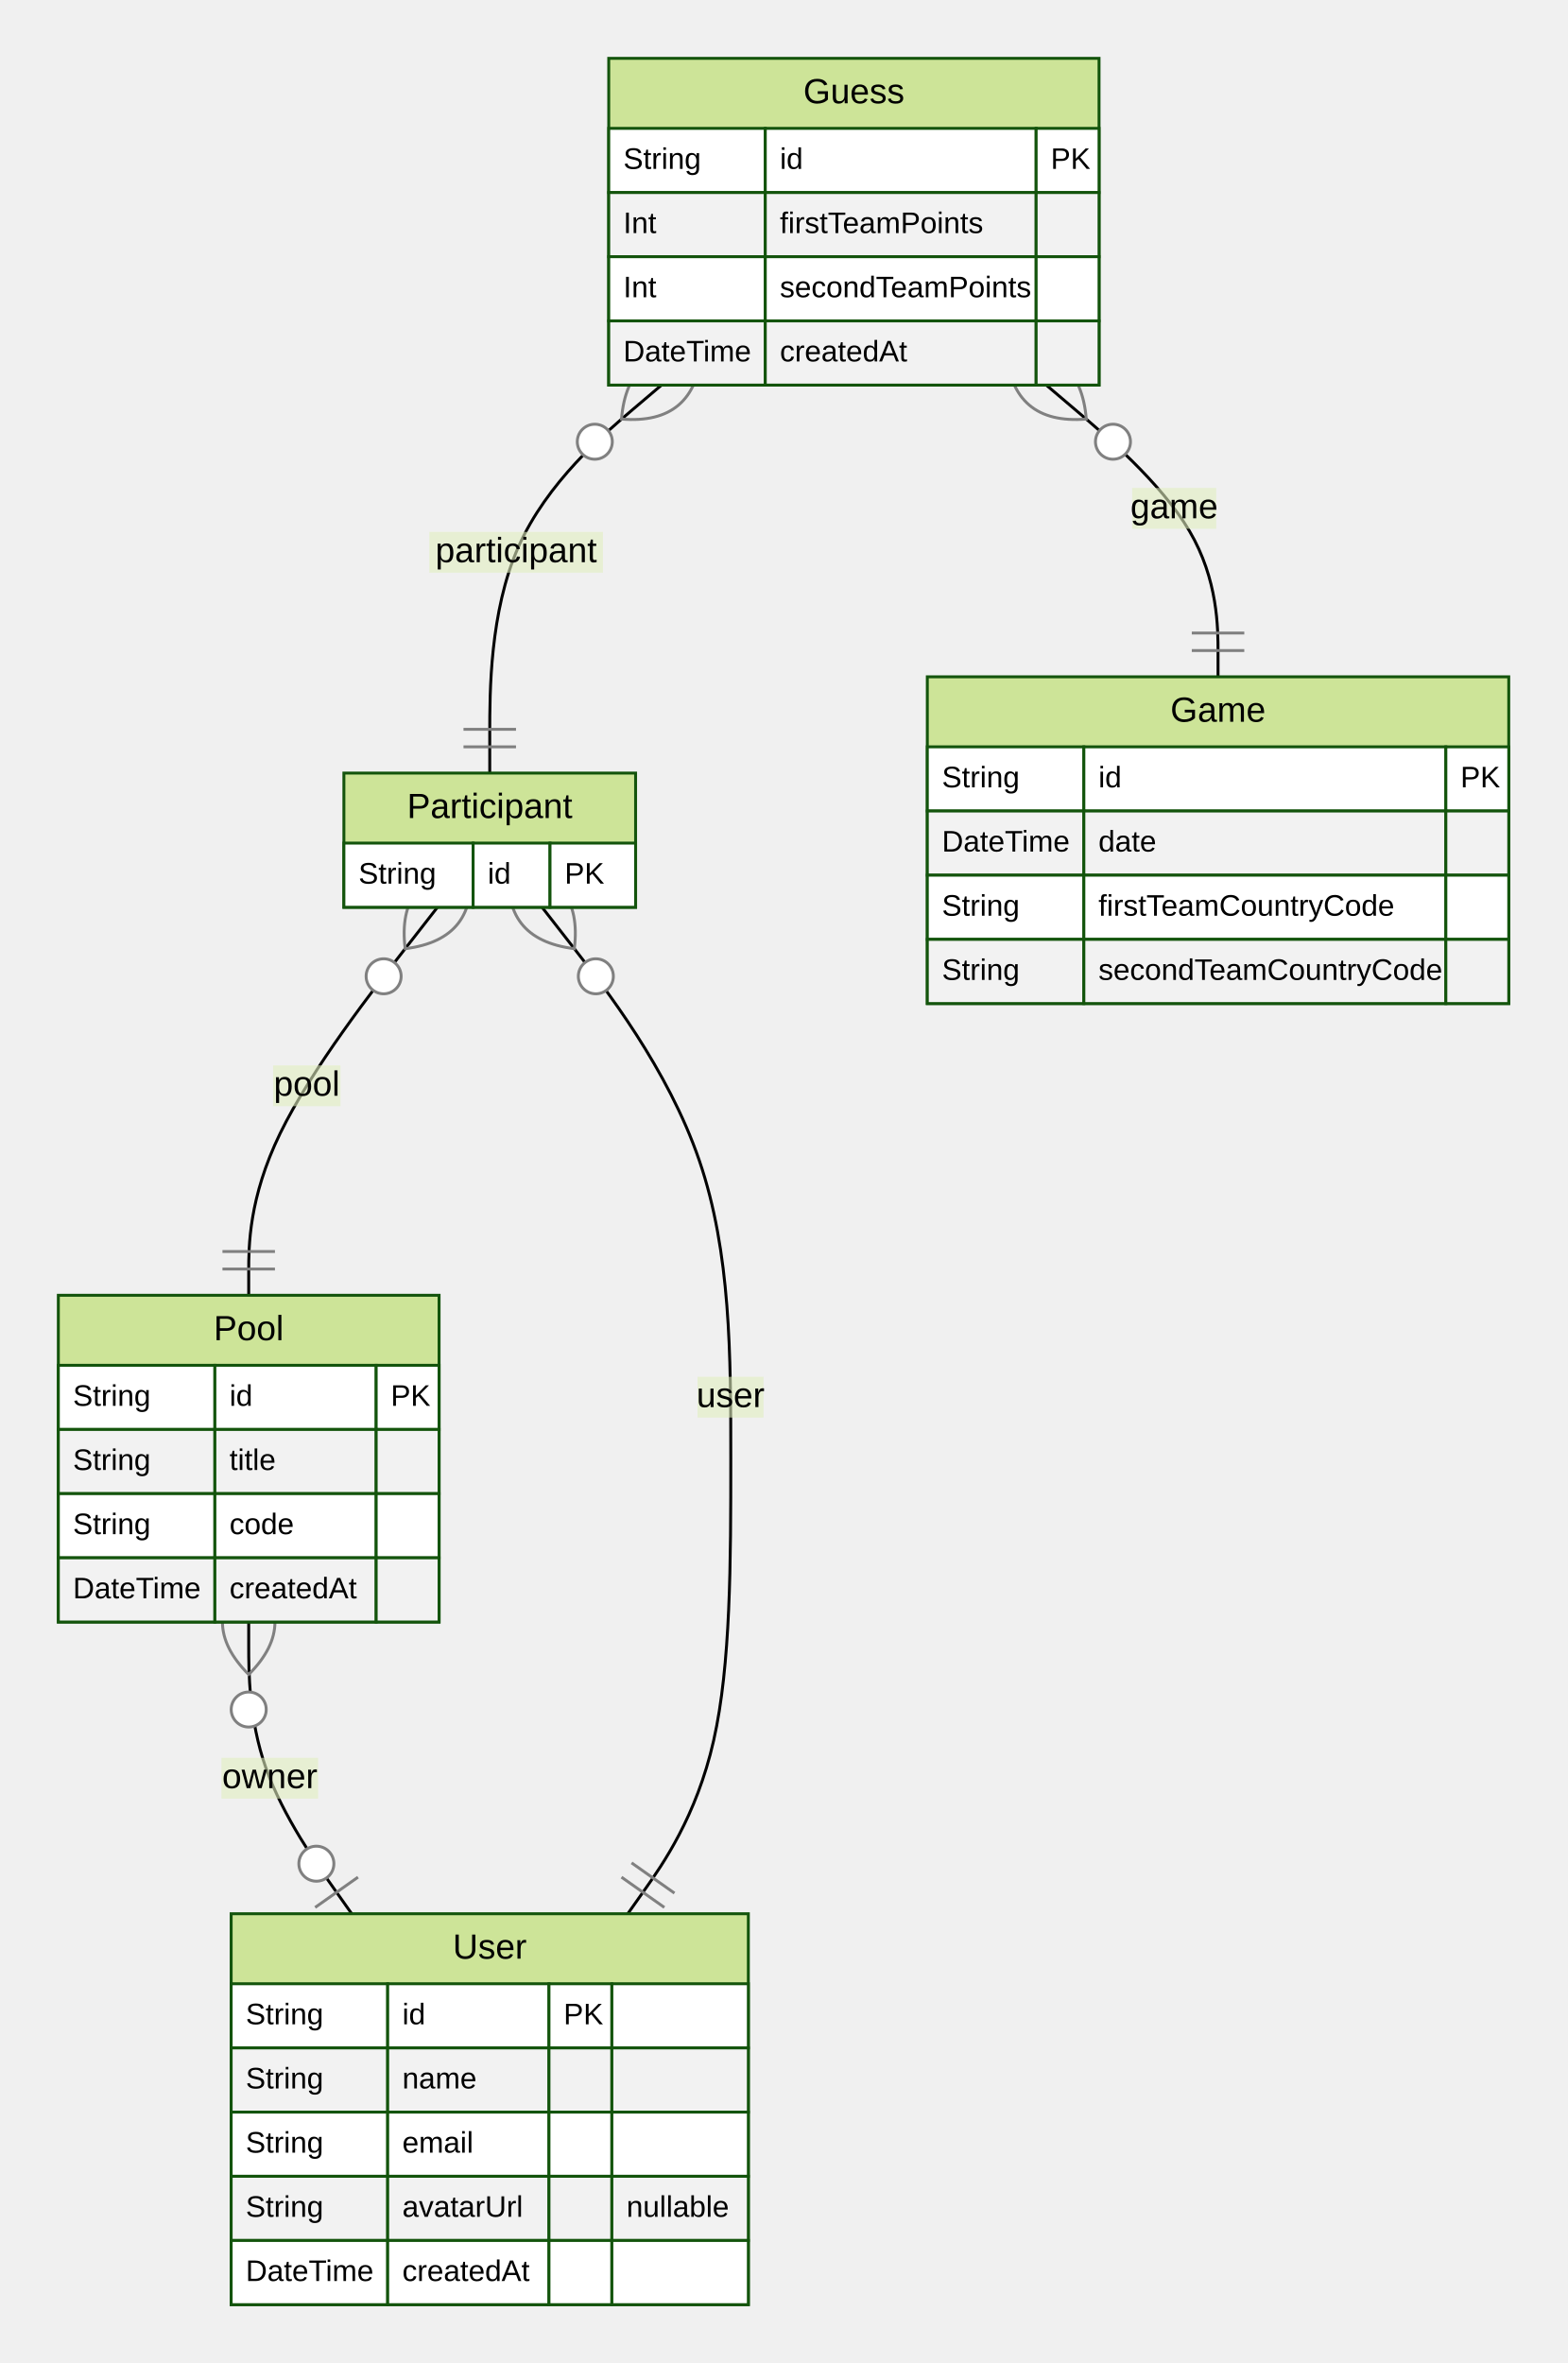
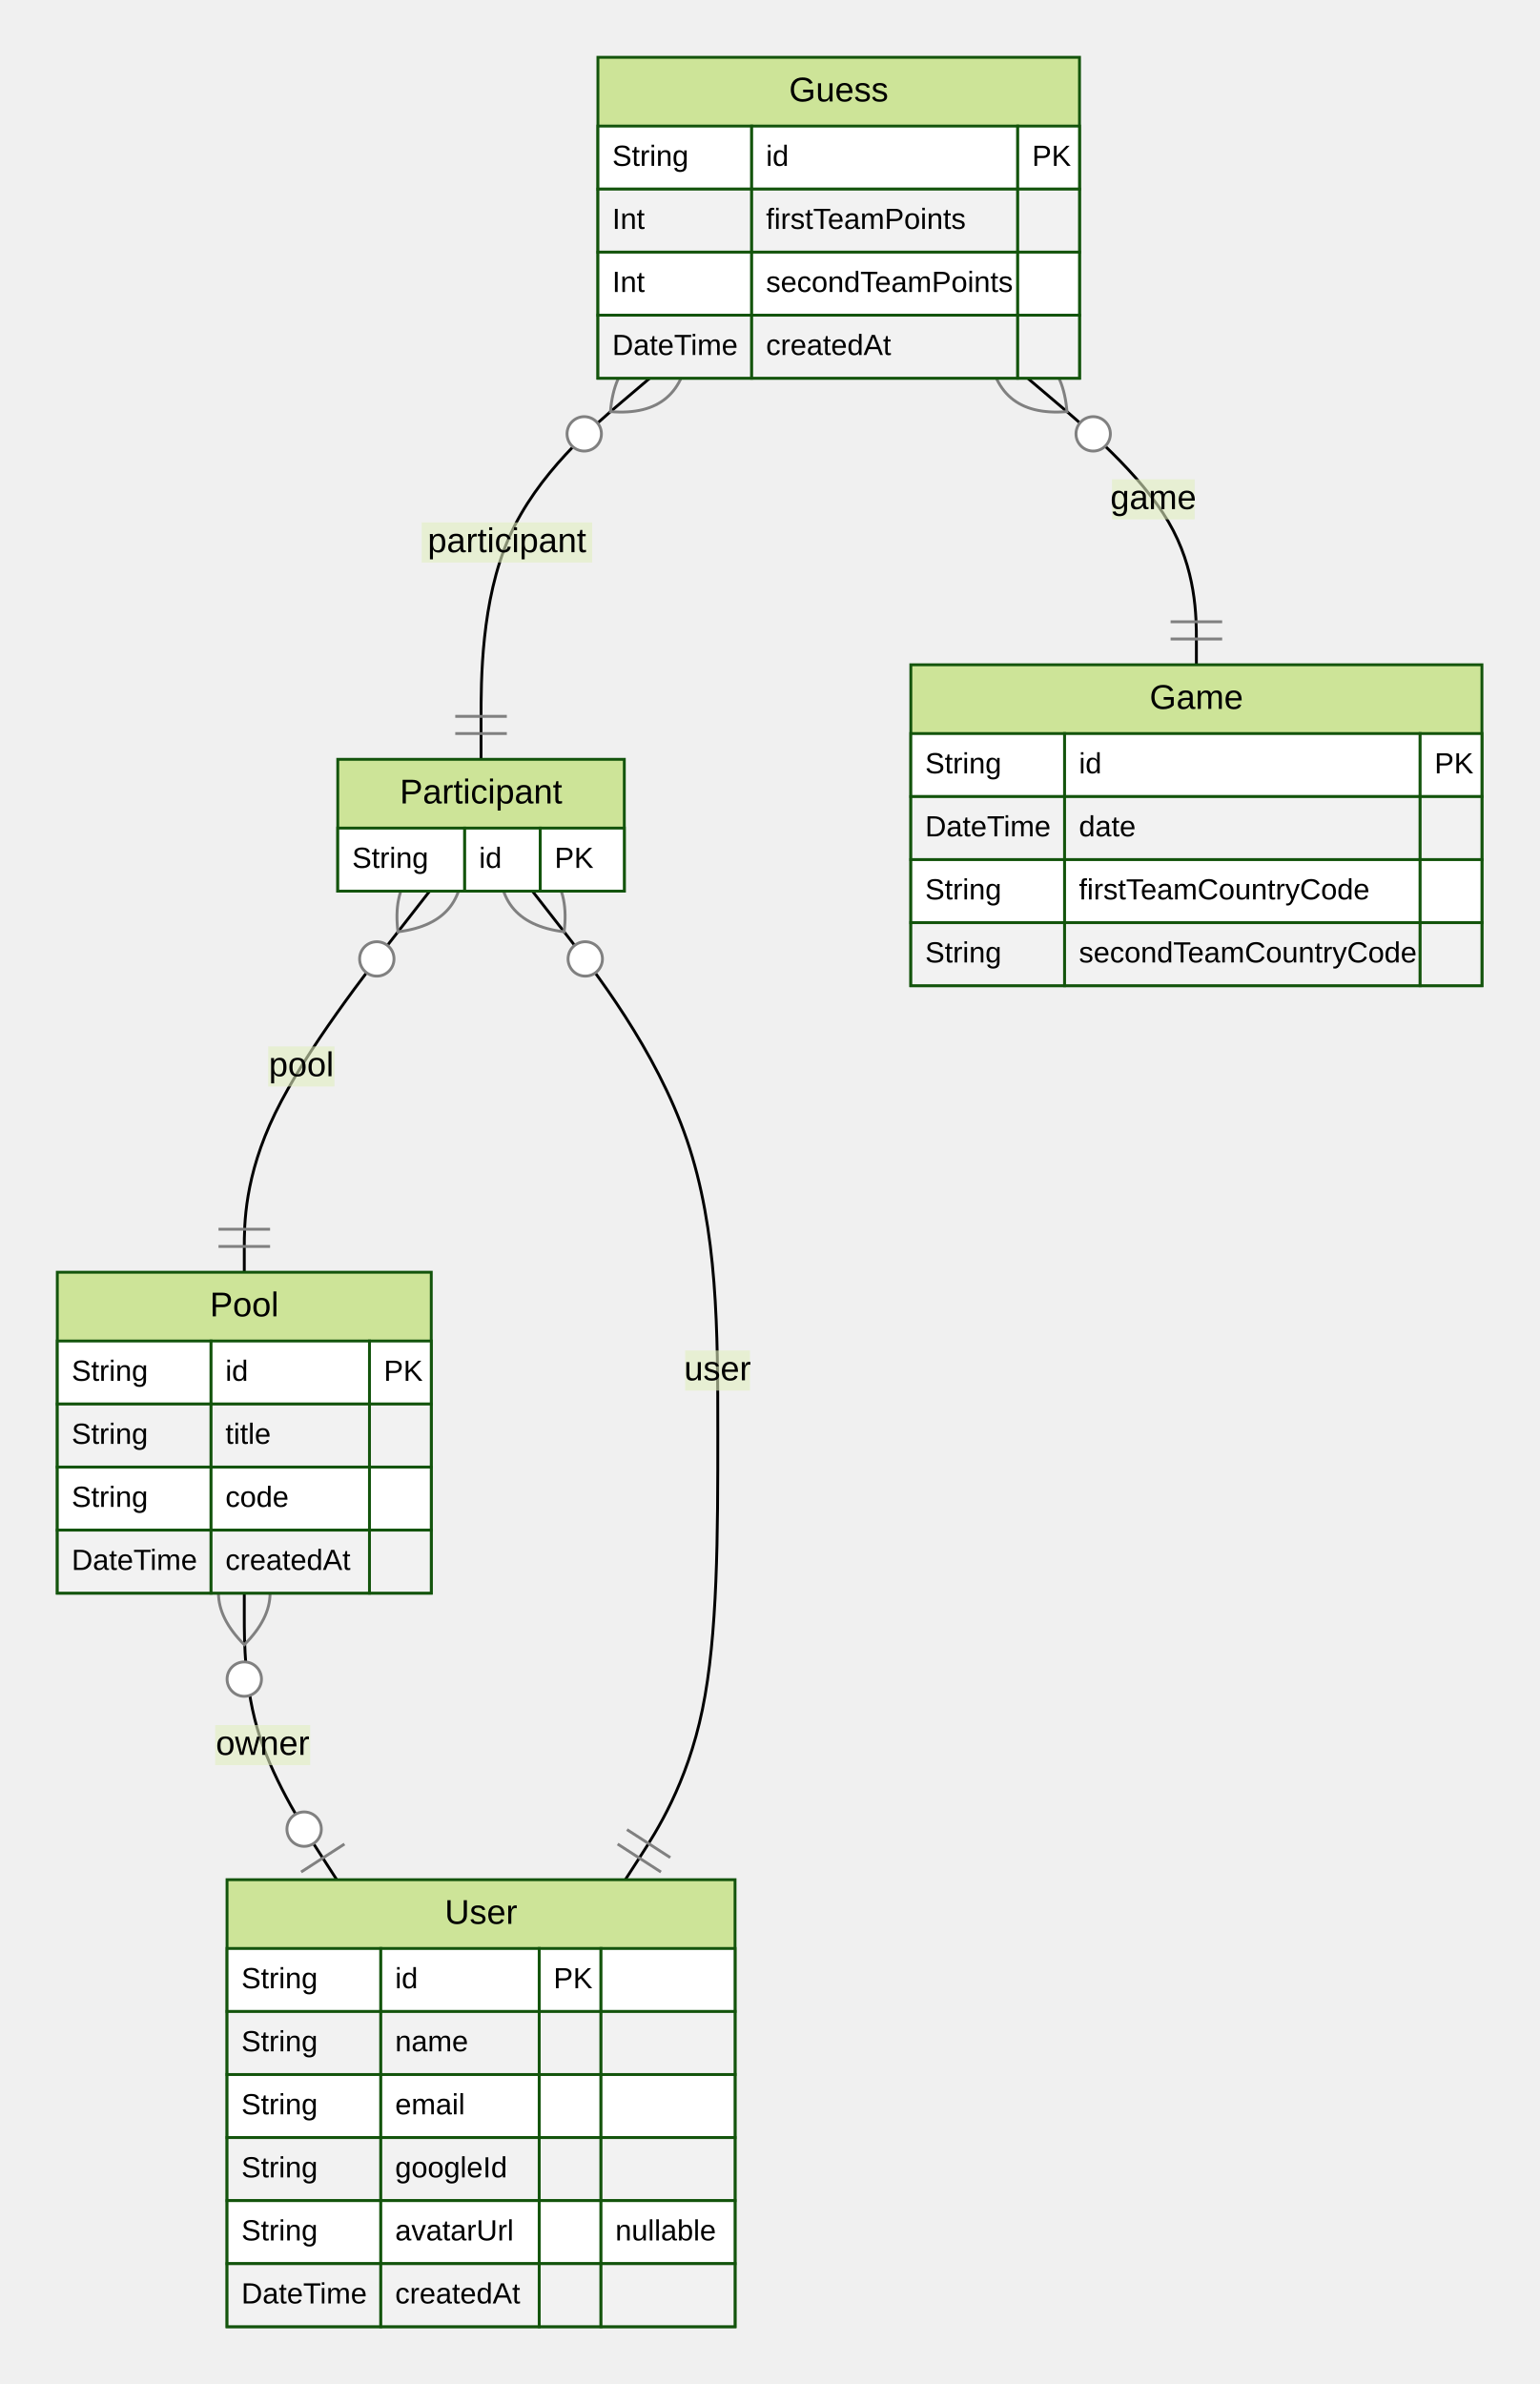
- <svg xmlns="http://www.w3.org/2000/svg" aria-labelledby="chart-title-mermaid-0 chart-desc-mermaid-0" role="img" viewBox="0 0 537.207 810" style="max-width: 537.207px; background-color: white;" width="100%" id="mermaid-0">
+ <svg xmlns="http://www.w3.org/2000/svg" aria-labelledby="chart-title-mermaid-0 chart-desc-mermaid-0" role="img" viewBox="0 0 537.207 832" style="max-width: 537.207px; background-color: white;" width="100%" id="mermaid-0">
  <style>#mermaid-0 {font-family:"trebuchet ms",verdana,arial,sans-serif;font-size:16px;fill:#000000;}#mermaid-0 .error-icon{fill:#552222;}#mermaid-0 .error-text{fill:#552222;stroke:#552222;}#mermaid-0 .edge-thickness-normal{stroke-width:2px;}#mermaid-0 .edge-thickness-thick{stroke-width:3.5px;}#mermaid-0 .edge-pattern-solid{stroke-dasharray:0;}#mermaid-0 .edge-pattern-dashed{stroke-dasharray:3;}#mermaid-0 .edge-pattern-dotted{stroke-dasharray:2;}#mermaid-0 .marker{fill:#000000;stroke:#000000;}#mermaid-0 .marker.cross{stroke:#000000;}#mermaid-0 svg{font-family:"trebuchet ms",verdana,arial,sans-serif;font-size:16px;}#mermaid-0 .entityBox{fill:#cde498;stroke:#13540c;}#mermaid-0 .attributeBoxOdd{fill:#ffffff;stroke:#13540c;}#mermaid-0 .attributeBoxEven{fill:#f2f2f2;stroke:#13540c;}#mermaid-0 .relationshipLabelBox{fill:hsl(78.158, 58.462%, 84.51%);opacity:0.7;background-color:hsl(78.158, 58.462%, 84.51%);}#mermaid-0 .relationshipLabelBox rect{opacity:0.5;}#mermaid-0 .relationshipLine{stroke:#000000;}#mermaid-0 :root{--mermaid-font-family:"trebuchet ms",verdana,arial,sans-serif;}</style>
  <g />
  <defs>
    <marker orient="auto" markerHeight="18" markerWidth="18" refY="9" refX="0" id="ONLY_ONE_START">
      <path d="M9,0 L9,18 M15,0 L15,18" fill="none" stroke="gray" />
    </marker>
  </defs>
  <defs>
    <marker orient="auto" markerHeight="18" markerWidth="18" refY="9" refX="18" id="ONLY_ONE_END">
      <path d="M3,0 L3,18 M9,0 L9,18" fill="none" stroke="gray" />
    </marker>
  </defs>
  <defs>
    <marker orient="auto" markerHeight="18" markerWidth="30" refY="9" refX="0" id="ZERO_OR_ONE_START">
      <circle r="6" cy="9" cx="21" fill="white" stroke="gray" />
      <path d="M9,0 L9,18" fill="none" stroke="gray" />
    </marker>
  </defs>
  <defs>
    <marker orient="auto" markerHeight="18" markerWidth="30" refY="9" refX="30" id="ZERO_OR_ONE_END">
      <circle r="6" cy="9" cx="9" fill="white" stroke="gray" />
      <path d="M21,0 L21,18" fill="none" stroke="gray" />
    </marker>
  </defs>
  <defs>
    <marker orient="auto" markerHeight="36" markerWidth="45" refY="18" refX="18" id="ONE_OR_MORE_START">
      <path d="M0,18 Q 18,0 36,18 Q 18,36 0,18 M42,9 L42,27" fill="none" stroke="gray" />
    </marker>
  </defs>
  <defs>
    <marker orient="auto" markerHeight="36" markerWidth="45" refY="18" refX="27" id="ONE_OR_MORE_END">
      <path d="M3,9 L3,27 M9,18 Q27,0 45,18 Q27,36 9,18" fill="none" stroke="gray" />
    </marker>
  </defs>
  <defs>
    <marker orient="auto" markerHeight="36" markerWidth="57" refY="18" refX="18" id="ZERO_OR_MORE_START">
      <circle r="6" cy="18" cx="48" fill="white" stroke="gray" />
      <path d="M0,18 Q18,0 36,18 Q18,36 0,18" fill="none" stroke="gray" />
    </marker>
  </defs>
  <defs>
    <marker orient="auto" markerHeight="36" markerWidth="57" refY="18" refX="39" id="ZERO_OR_MORE_END">
      <circle r="6" cy="18" cx="9" fill="white" stroke="gray" />
      <path d="M21,18 Q39,0 57,18 Q39,36 21,18" fill="none" stroke="gray" />
    </marker>
  </defs>
-   <path marker-start="url(#ZERO_OR_MORE_START)" marker-end="url(#ZERO_OR_ONE_END)" fill="none" stroke="gray" d="M85.258,556L85.258,564.333C85.258,572.667,85.258,589.333,91.143,606C97.028,622.667,108.799,639.333,114.684,647.667L120.569,656" class="er relationshipLine" />
-   <path marker-start="url(#ZERO_OR_MORE_START)" marker-end="url(#ONLY_ONE_END)" fill="none" stroke="gray" d="M185.816,311L196.599,324.833C207.382,338.667,228.949,366.333,239.732,397.833C250.516,429.333,250.516,464.667,250.516,500C250.516,535.333,250.516,570.667,244.63,596.667C238.745,622.667,226.975,639.333,221.089,647.667L215.204,656" class="er relationshipLine" />
+   <path marker-start="url(#ZERO_OR_MORE_START)" marker-end="url(#ZERO_OR_ONE_END)" fill="none" stroke="gray" d="M85.258,556L85.258,564.333C85.258,572.667,85.258,589.333,90.637,606C96.017,622.667,106.776,639.333,112.155,647.667L117.535,656" class="er relationshipLine" />
+   <path marker-start="url(#ZERO_OR_MORE_START)" marker-end="url(#ONLY_ONE_END)" fill="none" stroke="gray" d="M185.816,311L196.599,324.833C207.382,338.667,228.949,366.333,239.732,397.833C250.516,429.333,250.516,464.667,250.516,500C250.516,535.333,250.516,570.667,245.136,596.667C239.757,622.667,228.998,639.333,223.618,647.667L218.239,656" class="er relationshipLine" />
  <path marker-start="url(#ZERO_OR_MORE_START)" marker-end="url(#ONLY_ONE_END)" fill="none" stroke="gray" d="M149.958,311L139.174,324.833C128.391,338.667,106.824,366.333,96.041,388.5C85.258,410.667,85.258,427.333,85.258,435.667L85.258,444" class="er relationshipLine" />
  <path marker-start="url(#ZERO_OR_MORE_START)" marker-end="url(#ONLY_ONE_END)" fill="none" stroke="gray" d="M226.769,132L216.955,140.333C207.141,148.667,187.514,165.333,177.7,187.5C167.887,209.667,167.887,237.333,167.887,251.167L167.887,265" class="er relationshipLine" />
  <path marker-start="url(#ZERO_OR_MORE_START)" marker-end="url(#ONLY_ONE_END)" fill="none" stroke="gray" d="M358.665,132L368.478,140.333C378.292,148.667,397.92,165.333,407.733,182C417.547,198.667,417.547,215.333,417.547,223.667L417.547,232" class="er relationshipLine" />
  <g transform="translate(20,444 )" id="Pool">
    <rect height="112" width="130.516" y="0" x="0" stroke="gray" fill-opacity="100%" fill="honeydew" class="er entityBox" />
    <text transform="translate(65.25781,12)" style="font-family: &quot;trebuchet ms&quot;, verdana, arial, sans-serif;; font-size: 12px" text-anchor="middle" dominant-baseline="middle" y="0" x="0" id="entity-Pool" class="er entityLabel">Pool</text>
    <rect height="22" width="53.664" y="24" x="0" stroke="gray" fill-opacity="100%" fill="honeydew" class="er attributeBoxOdd" />
    <text transform="translate(5,35)" style="font-family: &quot;trebuchet ms&quot;, verdana, arial, sans-serif;; font-size: 10.2px" text-anchor="left" dominant-baseline="middle" y="0" x="0" id="entity-Pool-attr-1-type" class="er entityLabel">String</text>
    <rect height="22" width="55.289" y="24" x="53.664" stroke="gray" fill-opacity="100%" fill="honeydew" class="er attributeBoxOdd" />
    <text transform="translate(58.66406,35)" style="font-family: &quot;trebuchet ms&quot;, verdana, arial, sans-serif;; font-size: 10.2px" text-anchor="left" dominant-baseline="middle" y="0" x="0" id="entity-Pool-attr-1-name" class="er entityLabel">id</text>
    <rect height="22" width="21.562" y="24" x="108.953" stroke="gray" fill-opacity="100%" fill="honeydew" class="er attributeBoxOdd" />
    <text transform="translate(113.9531,35)" style="font-family: &quot;trebuchet ms&quot;, verdana, arial, sans-serif;; font-size: 10.2px" text-anchor="left" dominant-baseline="middle" y="0" x="0" id="entity-Pool-attr-1-key" class="er entityLabel">PK</text>
    <rect height="22" width="53.664" y="46" x="0" stroke="gray" fill-opacity="100%" fill="honeydew" class="er attributeBoxEven" />
    <text transform="translate(5,57)" style="font-family: &quot;trebuchet ms&quot;, verdana, arial, sans-serif;; font-size: 10.2px" text-anchor="left" dominant-baseline="middle" y="0" x="0" id="entity-Pool-attr-2-type" class="er entityLabel">String</text>
    <rect height="22" width="55.289" y="46" x="53.664" stroke="gray" fill-opacity="100%" fill="honeydew" class="er attributeBoxEven" />
    <text transform="translate(58.66406,57)" style="font-family: &quot;trebuchet ms&quot;, verdana, arial, sans-serif;; font-size: 10.2px" text-anchor="left" dominant-baseline="middle" y="0" x="0" id="entity-Pool-attr-2-name" class="er entityLabel">title</text>
    <rect height="22" width="21.562" y="46" x="108.953" stroke="gray" fill-opacity="100%" fill="honeydew" class="er attributeBoxEven" />
    <text transform="translate(113.9531,57)" style="font-family: &quot;trebuchet ms&quot;, verdana, arial, sans-serif;; font-size: 10.2px" text-anchor="left" dominant-baseline="middle" y="0" x="0" id="entity-Pool-attr-2-key" class="er entityLabel" />
    <rect height="22" width="53.664" y="68" x="0" stroke="gray" fill-opacity="100%" fill="honeydew" class="er attributeBoxOdd" />
    <text transform="translate(5,79)" style="font-family: &quot;trebuchet ms&quot;, verdana, arial, sans-serif;; font-size: 10.2px" text-anchor="left" dominant-baseline="middle" y="0" x="0" id="entity-Pool-attr-3-type" class="er entityLabel">String</text>
    <rect height="22" width="55.289" y="68" x="53.664" stroke="gray" fill-opacity="100%" fill="honeydew" class="er attributeBoxOdd" />
    <text transform="translate(58.66406,79)" style="font-family: &quot;trebuchet ms&quot;, verdana, arial, sans-serif;; font-size: 10.2px" text-anchor="left" dominant-baseline="middle" y="0" x="0" id="entity-Pool-attr-3-name" class="er entityLabel">code</text>
    <rect height="22" width="21.562" y="68" x="108.953" stroke="gray" fill-opacity="100%" fill="honeydew" class="er attributeBoxOdd" />
    <text transform="translate(113.9531,79)" style="font-family: &quot;trebuchet ms&quot;, verdana, arial, sans-serif;; font-size: 10.2px" text-anchor="left" dominant-baseline="middle" y="0" x="0" id="entity-Pool-attr-3-key" class="er entityLabel" />
    <rect height="22" width="53.664" y="90" x="0" stroke="gray" fill-opacity="100%" fill="honeydew" class="er attributeBoxEven" />
    <text transform="translate(5,101)" style="font-family: &quot;trebuchet ms&quot;, verdana, arial, sans-serif;; font-size: 10.2px" text-anchor="left" dominant-baseline="middle" y="0" x="0" id="entity-Pool-attr-4-type" class="er entityLabel">DateTime</text>
    <rect height="22" width="55.289" y="90" x="53.664" stroke="gray" fill-opacity="100%" fill="honeydew" class="er attributeBoxEven" />
    <text transform="translate(58.66406,101)" style="font-family: &quot;trebuchet ms&quot;, verdana, arial, sans-serif;; font-size: 10.2px" text-anchor="left" dominant-baseline="middle" y="0" x="0" id="entity-Pool-attr-4-name" class="er entityLabel">createdAt</text>
    <rect height="22" width="21.562" y="90" x="108.953" stroke="gray" fill-opacity="100%" fill="honeydew" class="er attributeBoxEven" />
    <text transform="translate(113.9531,101)" style="font-family: &quot;trebuchet ms&quot;, verdana, arial, sans-serif;; font-size: 10.2px" text-anchor="left" dominant-baseline="middle" y="0" x="0" id="entity-Pool-attr-4-key" class="er entityLabel" />
  </g>
  <g transform="translate(117.8867,265 )" id="Participant">
    <rect height="46" width="100" y="0" x="0" stroke="gray" fill-opacity="100%" fill="honeydew" class="er entityBox" />
    <text transform="translate(50,12)" style="font-family: &quot;trebuchet ms&quot;, verdana, arial, sans-serif;; font-size: 12px" text-anchor="middle" dominant-baseline="middle" y="0" x="0" id="entity-Participant" class="er entityLabel">Participant</text>
    <rect height="22" width="44.297" y="24" x="0" stroke="gray" fill-opacity="100%" fill="honeydew" class="er attributeBoxOdd" />
    <text transform="translate(5,35)" style="font-family: &quot;trebuchet ms&quot;, verdana, arial, sans-serif;; font-size: 10.2px" text-anchor="left" dominant-baseline="middle" y="0" x="0" id="entity-Participant-attr-1-type" class="er entityLabel">String</text>
    <rect height="22" width="26.367" y="24" x="44.297" stroke="gray" fill-opacity="100%" fill="honeydew" class="er attributeBoxOdd" />
    <text transform="translate(49.29688,35)" style="font-family: &quot;trebuchet ms&quot;, verdana, arial, sans-serif;; font-size: 10.2px" text-anchor="left" dominant-baseline="middle" y="0" x="0" id="entity-Participant-attr-1-name" class="er entityLabel">id</text>
    <rect height="22" width="29.336" y="24" x="70.664" stroke="gray" fill-opacity="100%" fill="honeydew" class="er attributeBoxOdd" />
    <text transform="translate(75.66406,35)" style="font-family: &quot;trebuchet ms&quot;, verdana, arial, sans-serif;; font-size: 10.2px" text-anchor="left" dominant-baseline="middle" y="0" x="0" id="entity-Participant-attr-1-key" class="er entityLabel">PK</text>
  </g>
  <g transform="translate(79.23828,656 )" id="User">
-     <rect height="134" width="177.297" y="0" x="0" stroke="gray" fill-opacity="100%" fill="honeydew" class="er entityBox" />
+     <rect height="156" width="177.297" y="0" x="0" stroke="gray" fill-opacity="100%" fill="honeydew" class="er entityBox" />
    <text transform="translate(88.64844,12)" style="font-family: &quot;trebuchet ms&quot;, verdana, arial, sans-serif;; font-size: 12px" text-anchor="middle" dominant-baseline="middle" y="0" x="0" id="entity-User" class="er entityLabel">User</text>
    <rect height="22" width="53.664" y="24" x="0" stroke="gray" fill-opacity="100%" fill="honeydew" class="er attributeBoxOdd" />
    <text transform="translate(5,35)" style="font-family: &quot;trebuchet ms&quot;, verdana, arial, sans-serif;; font-size: 10.2px" text-anchor="left" dominant-baseline="middle" y="0" x="0" id="entity-User-attr-1-type" class="er entityLabel">String</text>
    <rect height="22" width="55.289" y="24" x="53.664" stroke="gray" fill-opacity="100%" fill="honeydew" class="er attributeBoxOdd" />
    <text transform="translate(58.66406,35)" style="font-family: &quot;trebuchet ms&quot;, verdana, arial, sans-serif;; font-size: 10.2px" text-anchor="left" dominant-baseline="middle" y="0" x="0" id="entity-User-attr-1-name" class="er entityLabel">id</text>
    <rect height="22" width="21.562" y="24" x="108.953" stroke="gray" fill-opacity="100%" fill="honeydew" class="er attributeBoxOdd" />
    <text transform="translate(113.9531,35)" style="font-family: &quot;trebuchet ms&quot;, verdana, arial, sans-serif;; font-size: 10.2px" text-anchor="left" dominant-baseline="middle" y="0" x="0" id="entity-User-attr-1-key" class="er entityLabel">PK</text>
    <rect height="22" width="46.781" y="24" x="130.516" stroke="gray" fill-opacity="100%" fill="honeydew" class="er attributeBoxOdd" />
    <text transform="translate(135.5156,35)" style="font-family: &quot;trebuchet ms&quot;, verdana, arial, sans-serif;; font-size: 10.2px" text-anchor="left" dominant-baseline="middle" y="0" x="0" id="entity-User-attr-1-comment" class="er entityLabel" />
    <rect height="22" width="53.664" y="46" x="0" stroke="gray" fill-opacity="100%" fill="honeydew" class="er attributeBoxEven" />
    <text transform="translate(5,57)" style="font-family: &quot;trebuchet ms&quot;, verdana, arial, sans-serif;; font-size: 10.2px" text-anchor="left" dominant-baseline="middle" y="0" x="0" id="entity-User-attr-2-type" class="er entityLabel">String</text>
    <rect height="22" width="55.289" y="46" x="53.664" stroke="gray" fill-opacity="100%" fill="honeydew" class="er attributeBoxEven" />
    <text transform="translate(58.66406,57)" style="font-family: &quot;trebuchet ms&quot;, verdana, arial, sans-serif;; font-size: 10.2px" text-anchor="left" dominant-baseline="middle" y="0" x="0" id="entity-User-attr-2-name" class="er entityLabel">name</text>
    <rect height="22" width="21.562" y="46" x="108.953" stroke="gray" fill-opacity="100%" fill="honeydew" class="er attributeBoxEven" />
    <text transform="translate(113.9531,57)" style="font-family: &quot;trebuchet ms&quot;, verdana, arial, sans-serif;; font-size: 10.2px" text-anchor="left" dominant-baseline="middle" y="0" x="0" id="entity-User-attr-2-key" class="er entityLabel" />
    <rect height="22" width="46.781" y="46" x="130.516" stroke="gray" fill-opacity="100%" fill="honeydew" class="er attributeBoxEven" />
    <text transform="translate(135.5156,57)" style="font-family: &quot;trebuchet ms&quot;, verdana, arial, sans-serif;; font-size: 10.2px" text-anchor="left" dominant-baseline="middle" y="0" x="0" id="entity-User-attr-2-comment" class="er entityLabel" />
    <rect height="22" width="53.664" y="68" x="0" stroke="gray" fill-opacity="100%" fill="honeydew" class="er attributeBoxOdd" />
    <text transform="translate(5,79)" style="font-family: &quot;trebuchet ms&quot;, verdana, arial, sans-serif;; font-size: 10.2px" text-anchor="left" dominant-baseline="middle" y="0" x="0" id="entity-User-attr-3-type" class="er entityLabel">String</text>
    <rect height="22" width="55.289" y="68" x="53.664" stroke="gray" fill-opacity="100%" fill="honeydew" class="er attributeBoxOdd" />
    <text transform="translate(58.66406,79)" style="font-family: &quot;trebuchet ms&quot;, verdana, arial, sans-serif;; font-size: 10.2px" text-anchor="left" dominant-baseline="middle" y="0" x="0" id="entity-User-attr-3-name" class="er entityLabel">email</text>
    <rect height="22" width="21.562" y="68" x="108.953" stroke="gray" fill-opacity="100%" fill="honeydew" class="er attributeBoxOdd" />
    <text transform="translate(113.9531,79)" style="font-family: &quot;trebuchet ms&quot;, verdana, arial, sans-serif;; font-size: 10.2px" text-anchor="left" dominant-baseline="middle" y="0" x="0" id="entity-User-attr-3-key" class="er entityLabel" />
    <rect height="22" width="46.781" y="68" x="130.516" stroke="gray" fill-opacity="100%" fill="honeydew" class="er attributeBoxOdd" />
    <text transform="translate(135.5156,79)" style="font-family: &quot;trebuchet ms&quot;, verdana, arial, sans-serif;; font-size: 10.2px" text-anchor="left" dominant-baseline="middle" y="0" x="0" id="entity-User-attr-3-comment" class="er entityLabel" />
    <rect height="22" width="53.664" y="90" x="0" stroke="gray" fill-opacity="100%" fill="honeydew" class="er attributeBoxEven" />
    <text transform="translate(5,101)" style="font-family: &quot;trebuchet ms&quot;, verdana, arial, sans-serif;; font-size: 10.2px" text-anchor="left" dominant-baseline="middle" y="0" x="0" id="entity-User-attr-4-type" class="er entityLabel">String</text>
    <rect height="22" width="55.289" y="90" x="53.664" stroke="gray" fill-opacity="100%" fill="honeydew" class="er attributeBoxEven" />
-     <text transform="translate(58.66406,101)" style="font-family: &quot;trebuchet ms&quot;, verdana, arial, sans-serif;; font-size: 10.2px" text-anchor="left" dominant-baseline="middle" y="0" x="0" id="entity-User-attr-4-name" class="er entityLabel">avatarUrl</text>
+     <text transform="translate(58.66406,101)" style="font-family: &quot;trebuchet ms&quot;, verdana, arial, sans-serif;; font-size: 10.2px" text-anchor="left" dominant-baseline="middle" y="0" x="0" id="entity-User-attr-4-name" class="er entityLabel">googleId</text>
    <rect height="22" width="21.562" y="90" x="108.953" stroke="gray" fill-opacity="100%" fill="honeydew" class="er attributeBoxEven" />
    <text transform="translate(113.9531,101)" style="font-family: &quot;trebuchet ms&quot;, verdana, arial, sans-serif;; font-size: 10.2px" text-anchor="left" dominant-baseline="middle" y="0" x="0" id="entity-User-attr-4-key" class="er entityLabel" />
    <rect height="22" width="46.781" y="90" x="130.516" stroke="gray" fill-opacity="100%" fill="honeydew" class="er attributeBoxEven" />
-     <text transform="translate(135.5156,101)" style="font-family: &quot;trebuchet ms&quot;, verdana, arial, sans-serif;; font-size: 10.2px" text-anchor="left" dominant-baseline="middle" y="0" x="0" id="entity-User-attr-4-comment" class="er entityLabel">nullable</text>
+     <text transform="translate(135.5156,101)" style="font-family: &quot;trebuchet ms&quot;, verdana, arial, sans-serif;; font-size: 10.2px" text-anchor="left" dominant-baseline="middle" y="0" x="0" id="entity-User-attr-4-comment" class="er entityLabel" />
    <rect height="22" width="53.664" y="112" x="0" stroke="gray" fill-opacity="100%" fill="honeydew" class="er attributeBoxOdd" />
-     <text transform="translate(5,123)" style="font-family: &quot;trebuchet ms&quot;, verdana, arial, sans-serif;; font-size: 10.2px" text-anchor="left" dominant-baseline="middle" y="0" x="0" id="entity-User-attr-5-type" class="er entityLabel">DateTime</text>
+     <text transform="translate(5,123)" style="font-family: &quot;trebuchet ms&quot;, verdana, arial, sans-serif;; font-size: 10.2px" text-anchor="left" dominant-baseline="middle" y="0" x="0" id="entity-User-attr-5-type" class="er entityLabel">String</text>
    <rect height="22" width="55.289" y="112" x="53.664" stroke="gray" fill-opacity="100%" fill="honeydew" class="er attributeBoxOdd" />
-     <text transform="translate(58.66406,123)" style="font-family: &quot;trebuchet ms&quot;, verdana, arial, sans-serif;; font-size: 10.2px" text-anchor="left" dominant-baseline="middle" y="0" x="0" id="entity-User-attr-5-name" class="er entityLabel">createdAt</text>
+     <text transform="translate(58.66406,123)" style="font-family: &quot;trebuchet ms&quot;, verdana, arial, sans-serif;; font-size: 10.2px" text-anchor="left" dominant-baseline="middle" y="0" x="0" id="entity-User-attr-5-name" class="er entityLabel">avatarUrl</text>
    <rect height="22" width="21.562" y="112" x="108.953" stroke="gray" fill-opacity="100%" fill="honeydew" class="er attributeBoxOdd" />
    <text transform="translate(113.9531,123)" style="font-family: &quot;trebuchet ms&quot;, verdana, arial, sans-serif;; font-size: 10.2px" text-anchor="left" dominant-baseline="middle" y="0" x="0" id="entity-User-attr-5-key" class="er entityLabel" />
    <rect height="22" width="46.781" y="112" x="130.516" stroke="gray" fill-opacity="100%" fill="honeydew" class="er attributeBoxOdd" />
-     <text transform="translate(135.5156,123)" style="font-family: &quot;trebuchet ms&quot;, verdana, arial, sans-serif;; font-size: 10.2px" text-anchor="left" dominant-baseline="middle" y="0" x="0" id="entity-User-attr-5-comment" class="er entityLabel" />
+     <text transform="translate(135.5156,123)" style="font-family: &quot;trebuchet ms&quot;, verdana, arial, sans-serif;; font-size: 10.2px" text-anchor="left" dominant-baseline="middle" y="0" x="0" id="entity-User-attr-5-comment" class="er entityLabel">nullable</text>
+     <rect height="22" width="53.664" y="134" x="0" stroke="gray" fill-opacity="100%" fill="honeydew" class="er attributeBoxEven" />
+     <text transform="translate(5,145)" style="font-family: &quot;trebuchet ms&quot;, verdana, arial, sans-serif;; font-size: 10.2px" text-anchor="left" dominant-baseline="middle" y="0" x="0" id="entity-User-attr-6-type" class="er entityLabel">DateTime</text>
+     <rect height="22" width="55.289" y="134" x="53.664" stroke="gray" fill-opacity="100%" fill="honeydew" class="er attributeBoxEven" />
+     <text transform="translate(58.66406,145)" style="font-family: &quot;trebuchet ms&quot;, verdana, arial, sans-serif;; font-size: 10.2px" text-anchor="left" dominant-baseline="middle" y="0" x="0" id="entity-User-attr-6-name" class="er entityLabel">createdAt</text>
+     <rect height="22" width="21.562" y="134" x="108.953" stroke="gray" fill-opacity="100%" fill="honeydew" class="er attributeBoxEven" />
+     <text transform="translate(113.9531,145)" style="font-family: &quot;trebuchet ms&quot;, verdana, arial, sans-serif;; font-size: 10.2px" text-anchor="left" dominant-baseline="middle" y="0" x="0" id="entity-User-attr-6-key" class="er entityLabel" />
+     <rect height="22" width="46.781" y="134" x="130.516" stroke="gray" fill-opacity="100%" fill="honeydew" class="er attributeBoxEven" />
+     <text transform="translate(135.5156,145)" style="font-family: &quot;trebuchet ms&quot;, verdana, arial, sans-serif;; font-size: 10.2px" text-anchor="left" dominant-baseline="middle" y="0" x="0" id="entity-User-attr-6-comment" class="er entityLabel" />
  </g>
  <g transform="translate(317.8867,232 )" id="Game">
    <rect height="112" width="199.32" y="0" x="0" stroke="gray" fill-opacity="100%" fill="honeydew" class="er entityBox" />
    <text transform="translate(99.66016,12)" style="font-family: &quot;trebuchet ms&quot;, verdana, arial, sans-serif;; font-size: 12px" text-anchor="middle" dominant-baseline="middle" y="0" x="0" id="entity-Game" class="er entityLabel">Game</text>
    <rect height="22" width="53.664" y="24" x="0" stroke="gray" fill-opacity="100%" fill="honeydew" class="er attributeBoxOdd" />
    <text transform="translate(5,35)" style="font-family: &quot;trebuchet ms&quot;, verdana, arial, sans-serif;; font-size: 10.2px" text-anchor="left" dominant-baseline="middle" y="0" x="0" id="entity-Game-attr-1-type" class="er entityLabel">String</text>
    <rect height="22" width="124.094" y="24" x="53.664" stroke="gray" fill-opacity="100%" fill="honeydew" class="er attributeBoxOdd" />
    <text transform="translate(58.66406,35)" style="font-family: &quot;trebuchet ms&quot;, verdana, arial, sans-serif;; font-size: 10.2px" text-anchor="left" dominant-baseline="middle" y="0" x="0" id="entity-Game-attr-1-name" class="er entityLabel">id</text>
    <rect height="22" width="21.562" y="24" x="177.758" stroke="gray" fill-opacity="100%" fill="honeydew" class="er attributeBoxOdd" />
    <text transform="translate(182.7578,35)" style="font-family: &quot;trebuchet ms&quot;, verdana, arial, sans-serif;; font-size: 10.2px" text-anchor="left" dominant-baseline="middle" y="0" x="0" id="entity-Game-attr-1-key" class="er entityLabel">PK</text>
    <rect height="22" width="53.664" y="46" x="0" stroke="gray" fill-opacity="100%" fill="honeydew" class="er attributeBoxEven" />
    <text transform="translate(5,57)" style="font-family: &quot;trebuchet ms&quot;, verdana, arial, sans-serif;; font-size: 10.2px" text-anchor="left" dominant-baseline="middle" y="0" x="0" id="entity-Game-attr-2-type" class="er entityLabel">DateTime</text>
    <rect height="22" width="124.094" y="46" x="53.664" stroke="gray" fill-opacity="100%" fill="honeydew" class="er attributeBoxEven" />
    <text transform="translate(58.66406,57)" style="font-family: &quot;trebuchet ms&quot;, verdana, arial, sans-serif;; font-size: 10.2px" text-anchor="left" dominant-baseline="middle" y="0" x="0" id="entity-Game-attr-2-name" class="er entityLabel">date</text>
    <rect height="22" width="21.562" y="46" x="177.758" stroke="gray" fill-opacity="100%" fill="honeydew" class="er attributeBoxEven" />
    <text transform="translate(182.7578,57)" style="font-family: &quot;trebuchet ms&quot;, verdana, arial, sans-serif;; font-size: 10.2px" text-anchor="left" dominant-baseline="middle" y="0" x="0" id="entity-Game-attr-2-key" class="er entityLabel" />
    <rect height="22" width="53.664" y="68" x="0" stroke="gray" fill-opacity="100%" fill="honeydew" class="er attributeBoxOdd" />
    <text transform="translate(5,79)" style="font-family: &quot;trebuchet ms&quot;, verdana, arial, sans-serif;; font-size: 10.2px" text-anchor="left" dominant-baseline="middle" y="0" x="0" id="entity-Game-attr-3-type" class="er entityLabel">String</text>
    <rect height="22" width="124.094" y="68" x="53.664" stroke="gray" fill-opacity="100%" fill="honeydew" class="er attributeBoxOdd" />
    <text transform="translate(58.66406,79)" style="font-family: &quot;trebuchet ms&quot;, verdana, arial, sans-serif;; font-size: 10.2px" text-anchor="left" dominant-baseline="middle" y="0" x="0" id="entity-Game-attr-3-name" class="er entityLabel">firstTeamCountryCode</text>
    <rect height="22" width="21.562" y="68" x="177.758" stroke="gray" fill-opacity="100%" fill="honeydew" class="er attributeBoxOdd" />
    <text transform="translate(182.7578,79)" style="font-family: &quot;trebuchet ms&quot;, verdana, arial, sans-serif;; font-size: 10.2px" text-anchor="left" dominant-baseline="middle" y="0" x="0" id="entity-Game-attr-3-key" class="er entityLabel" />
    <rect height="22" width="53.664" y="90" x="0" stroke="gray" fill-opacity="100%" fill="honeydew" class="er attributeBoxEven" />
    <text transform="translate(5,101)" style="font-family: &quot;trebuchet ms&quot;, verdana, arial, sans-serif;; font-size: 10.2px" text-anchor="left" dominant-baseline="middle" y="0" x="0" id="entity-Game-attr-4-type" class="er entityLabel">String</text>
    <rect height="22" width="124.094" y="90" x="53.664" stroke="gray" fill-opacity="100%" fill="honeydew" class="er attributeBoxEven" />
    <text transform="translate(58.66406,101)" style="font-family: &quot;trebuchet ms&quot;, verdana, arial, sans-serif;; font-size: 10.2px" text-anchor="left" dominant-baseline="middle" y="0" x="0" id="entity-Game-attr-4-name" class="er entityLabel">secondTeamCountryCode</text>
    <rect height="22" width="21.562" y="90" x="177.758" stroke="gray" fill-opacity="100%" fill="honeydew" class="er attributeBoxEven" />
    <text transform="translate(182.7578,101)" style="font-family: &quot;trebuchet ms&quot;, verdana, arial, sans-serif;; font-size: 10.2px" text-anchor="left" dominant-baseline="middle" y="0" x="0" id="entity-Game-attr-4-key" class="er entityLabel" />
  </g>
  <g transform="translate(208.6777,20 )" id="Guess">
    <rect height="112" width="168.078" y="0" x="0" stroke="gray" fill-opacity="100%" fill="honeydew" class="er entityBox" />
    <text transform="translate(84.03906,12)" style="font-family: &quot;trebuchet ms&quot;, verdana, arial, sans-serif;; font-size: 12px" text-anchor="middle" dominant-baseline="middle" y="0" x="0" id="entity-Guess" class="er entityLabel">Guess</text>
    <rect height="22" width="53.664" y="24" x="0" stroke="gray" fill-opacity="100%" fill="honeydew" class="er attributeBoxOdd" />
    <text transform="translate(5,35)" style="font-family: &quot;trebuchet ms&quot;, verdana, arial, sans-serif;; font-size: 10.2px" text-anchor="left" dominant-baseline="middle" y="0" x="0" id="entity-Guess-attr-1-type" class="er entityLabel">String</text>
    <rect height="22" width="92.852" y="24" x="53.664" stroke="gray" fill-opacity="100%" fill="honeydew" class="er attributeBoxOdd" />
    <text transform="translate(58.66406,35)" style="font-family: &quot;trebuchet ms&quot;, verdana, arial, sans-serif;; font-size: 10.2px" text-anchor="left" dominant-baseline="middle" y="0" x="0" id="entity-Guess-attr-1-name" class="er entityLabel">id</text>
    <rect height="22" width="21.562" y="24" x="146.516" stroke="gray" fill-opacity="100%" fill="honeydew" class="er attributeBoxOdd" />
    <text transform="translate(151.5156,35)" style="font-family: &quot;trebuchet ms&quot;, verdana, arial, sans-serif;; font-size: 10.2px" text-anchor="left" dominant-baseline="middle" y="0" x="0" id="entity-Guess-attr-1-key" class="er entityLabel">PK</text>
    <rect height="22" width="53.664" y="46" x="0" stroke="gray" fill-opacity="100%" fill="honeydew" class="er attributeBoxEven" />
    <text transform="translate(5,57)" style="font-family: &quot;trebuchet ms&quot;, verdana, arial, sans-serif;; font-size: 10.2px" text-anchor="left" dominant-baseline="middle" y="0" x="0" id="entity-Guess-attr-2-type" class="er entityLabel">Int</text>
    <rect height="22" width="92.852" y="46" x="53.664" stroke="gray" fill-opacity="100%" fill="honeydew" class="er attributeBoxEven" />
    <text transform="translate(58.66406,57)" style="font-family: &quot;trebuchet ms&quot;, verdana, arial, sans-serif;; font-size: 10.2px" text-anchor="left" dominant-baseline="middle" y="0" x="0" id="entity-Guess-attr-2-name" class="er entityLabel">firstTeamPoints</text>
    <rect height="22" width="21.562" y="46" x="146.516" stroke="gray" fill-opacity="100%" fill="honeydew" class="er attributeBoxEven" />
    <text transform="translate(151.5156,57)" style="font-family: &quot;trebuchet ms&quot;, verdana, arial, sans-serif;; font-size: 10.2px" text-anchor="left" dominant-baseline="middle" y="0" x="0" id="entity-Guess-attr-2-key" class="er entityLabel" />
    <rect height="22" width="53.664" y="68" x="0" stroke="gray" fill-opacity="100%" fill="honeydew" class="er attributeBoxOdd" />
    <text transform="translate(5,79)" style="font-family: &quot;trebuchet ms&quot;, verdana, arial, sans-serif;; font-size: 10.2px" text-anchor="left" dominant-baseline="middle" y="0" x="0" id="entity-Guess-attr-3-type" class="er entityLabel">Int</text>
    <rect height="22" width="92.852" y="68" x="53.664" stroke="gray" fill-opacity="100%" fill="honeydew" class="er attributeBoxOdd" />
    <text transform="translate(58.66406,79)" style="font-family: &quot;trebuchet ms&quot;, verdana, arial, sans-serif;; font-size: 10.2px" text-anchor="left" dominant-baseline="middle" y="0" x="0" id="entity-Guess-attr-3-name" class="er entityLabel">secondTeamPoints</text>
    <rect height="22" width="21.562" y="68" x="146.516" stroke="gray" fill-opacity="100%" fill="honeydew" class="er attributeBoxOdd" />
    <text transform="translate(151.5156,79)" style="font-family: &quot;trebuchet ms&quot;, verdana, arial, sans-serif;; font-size: 10.2px" text-anchor="left" dominant-baseline="middle" y="0" x="0" id="entity-Guess-attr-3-key" class="er entityLabel" />
    <rect height="22" width="53.664" y="90" x="0" stroke="gray" fill-opacity="100%" fill="honeydew" class="er attributeBoxEven" />
    <text transform="translate(5,101)" style="font-family: &quot;trebuchet ms&quot;, verdana, arial, sans-serif;; font-size: 10.2px" text-anchor="left" dominant-baseline="middle" y="0" x="0" id="entity-Guess-attr-4-type" class="er entityLabel">DateTime</text>
    <rect height="22" width="92.852" y="90" x="53.664" stroke="gray" fill-opacity="100%" fill="honeydew" class="er attributeBoxEven" />
    <text transform="translate(58.66406,101)" style="font-family: &quot;trebuchet ms&quot;, verdana, arial, sans-serif;; font-size: 10.2px" text-anchor="left" dominant-baseline="middle" y="0" x="0" id="entity-Guess-attr-4-name" class="er entityLabel">createdAt</text>
    <rect height="22" width="21.562" y="90" x="146.516" stroke="gray" fill-opacity="100%" fill="honeydew" class="er attributeBoxEven" />
    <text transform="translate(151.5156,101)" style="font-family: &quot;trebuchet ms&quot;, verdana, arial, sans-serif;; font-size: 10.2px" text-anchor="left" dominant-baseline="middle" y="0" x="0" id="entity-Guess-attr-4-key" class="er entityLabel" />
  </g>
-   <rect fill-opacity="85%" fill="white" height="14" width="33.141" y="602.546" x="75.911" class="er relationshipLabelBox" />
-   <text style="font-family: &quot;trebuchet ms&quot;, verdana, arial, sans-serif;; font-size: 12px" dominant-baseline="middle" text-anchor="middle" y="609.546" x="92.481" id="rel1" class="er relationshipLabel">owner</text>
-   <rect fill-opacity="85%" fill="white" height="14" width="22.625" y="471.925" x="239.118" class="er relationshipLabelBox" />
-   <text style="font-family: &quot;trebuchet ms&quot;, verdana, arial, sans-serif;; font-size: 12px" dominant-baseline="middle" text-anchor="middle" y="478.925" x="250.43" id="rel2" class="er relationshipLabel">user</text>
+   <rect fill-opacity="85%" fill="white" height="14" width="33.141" y="602.037" x="75.105" class="er relationshipLabelBox" />
+   <text style="font-family: &quot;trebuchet ms&quot;, verdana, arial, sans-serif;; font-size: 12px" dominant-baseline="middle" text-anchor="middle" y="609.037" x="91.676" id="rel1" class="er relationshipLabel">owner</text>
+   <rect fill-opacity="85%" fill="white" height="14" width="22.625" y="471.319" x="239.11" class="er relationshipLabelBox" />
+   <text style="font-family: &quot;trebuchet ms&quot;, verdana, arial, sans-serif;; font-size: 12px" dominant-baseline="middle" text-anchor="middle" y="478.319" x="250.423" id="rel2" class="er relationshipLabel">user</text>
  <rect fill-opacity="85%" fill="white" height="14" width="23.109" y="365.194" x="93.607" class="er relationshipLabelBox" />
  <text style="font-family: &quot;trebuchet ms&quot;, verdana, arial, sans-serif;; font-size: 12px" dominant-baseline="middle" text-anchor="middle" y="372.194" x="105.162" id="rel3" class="er relationshipLabel">pool</text>
  <rect fill-opacity="85%" fill="white" height="14" width="59.508" y="182.313" x="147.17" class="er relationshipLabelBox" />
  <text style="font-family: &quot;trebuchet ms&quot;, verdana, arial, sans-serif;; font-size: 12px" dominant-baseline="middle" text-anchor="middle" y="189.313" x="176.924" id="rel4" class="er relationshipLabel">participant</text>
  <rect fill-opacity="85%" fill="white" height="14" width="28.836" y="167.262" x="388.103" class="er relationshipLabelBox" />
  <text style="font-family: &quot;trebuchet ms&quot;, verdana, arial, sans-serif;; font-size: 12px" dominant-baseline="middle" text-anchor="middle" y="174.262" x="402.521" id="rel5" class="er relationshipLabel">game</text>
</svg>
